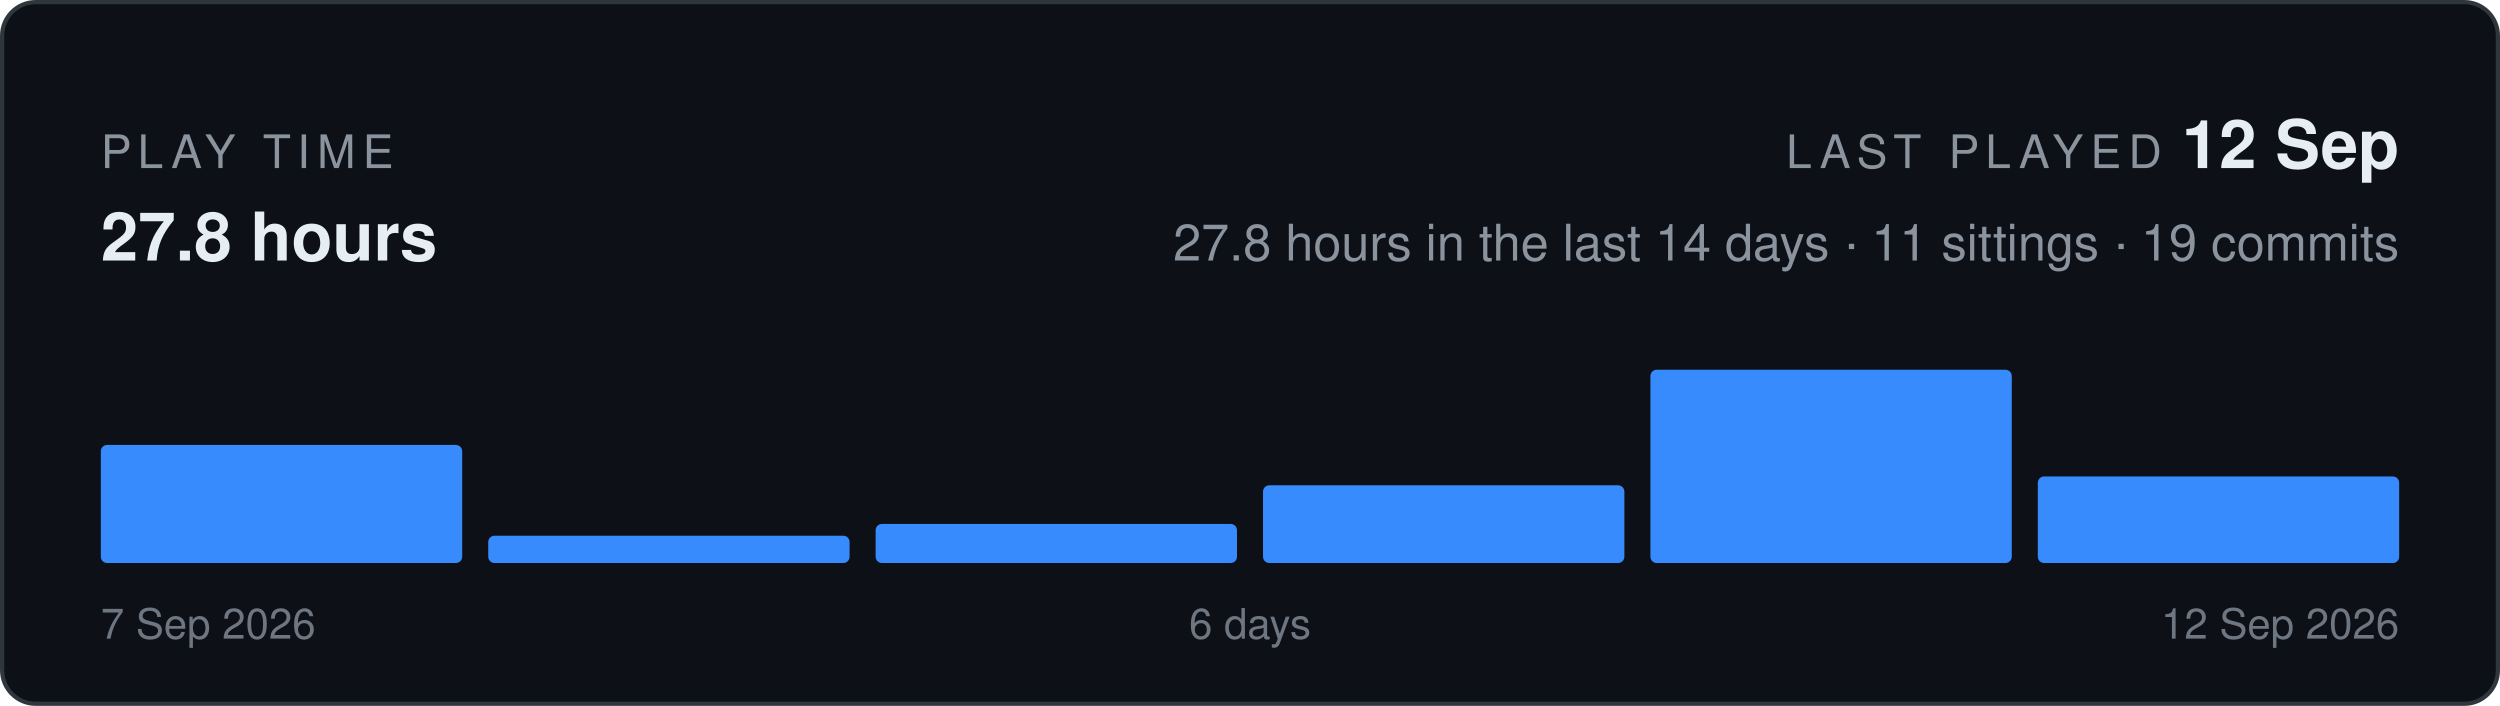
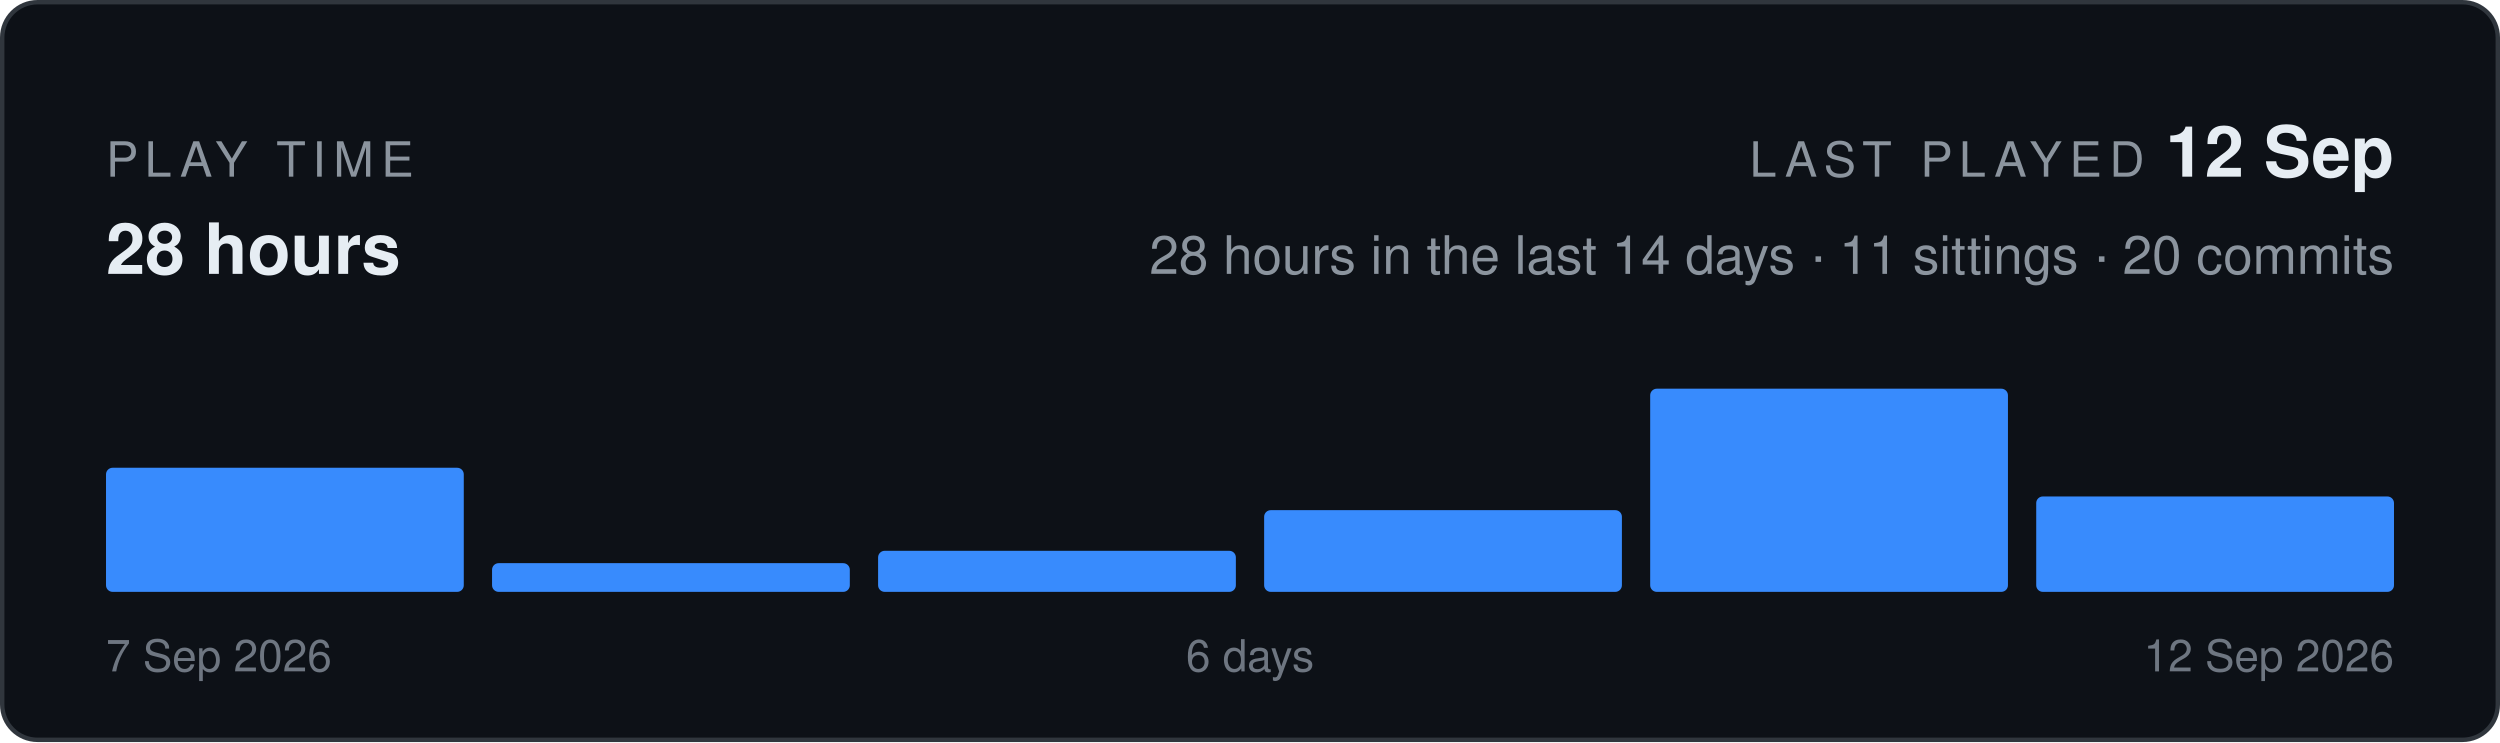
- <svg xmlns="http://www.w3.org/2000/svg" width="595" height="168" viewBox="0 0 595 168" role="img" aria-label="Play time: 27.8 hours over 19 commits, last played 12 Sep">
+ <svg xmlns="http://www.w3.org/2000/svg" width="566" height="168" viewBox="0 0 566 168" role="img" aria-label="Play time: 28 hours over 20 commits, last played 12 Sep">
  <style>
    .card { fill: #0d1117; stroke: #30363d }
    text { font-family: -apple-system, BlinkMacSystemFont, "Segoe UI", Helvetica, Arial, sans-serif }
    .label { font-size: 11px; letter-spacing: 1.7px; fill: #8b949e }
    .stat { font-size: 16px; font-weight: 600; letter-spacing: normal; fill: #e6edf3 }
    .note { font-size: 12px; fill: #8b949e }
    .axis { font-size: 10px; fill: #6e7681 }
    .bar { fill: #388bfd }
    .bar-quiet { fill: #21262d }
  </style>
-   <rect class="card" x="0.5" y="0.5" width="594" height="167" rx="8" />
+   <rect class="card" x="0.5" y="0.5" width="565" height="167" rx="8" />
  <text class="label" x="24" y="40">PLAY TIME</text>
-   <text class="stat" x="24" y="62">27.8 hours</text>
-   <text class="label" x="571" y="40" text-anchor="end">LAST PLAYED <tspan class="stat">12 Sep</tspan>
+   <text class="stat" x="24" y="62">28 hours</text>
+   <text class="label" x="542" y="40" text-anchor="end">LAST PLAYED <tspan class="stat">12 Sep</tspan>
  </text>
-   <text class="note" x="571" y="62" text-anchor="end">27.8 hours in the last 14 days   ·   11 sittings   ·   19 commits</text>
-   <rect class="bar" x="24.0" y="105.9" width="86" height="28.1" rx="1.5" />
-   <rect class="bar" x="116.2" y="127.5" width="86" height="6.5" rx="1.5" />
-   <rect class="bar" x="208.4" y="124.7" width="86" height="9.3" rx="1.5" />
-   <rect class="bar" x="300.6" y="115.5" width="86" height="18.5" rx="1.5" />
-   <rect class="bar" x="392.8" y="88.0" width="86" height="46.0" rx="1.5" />
-   <rect class="bar" x="485.0" y="113.4" width="86" height="20.6" rx="1.5" />
+   <text class="note" x="542" y="62" text-anchor="end">28 hours in the last 14 days   ·   11 sittings   ·   20 commits</text>
+   <rect class="bar" x="24.0" y="105.9" width="81" height="28.1" rx="1.5" />
+   <rect class="bar" x="111.4" y="127.5" width="81" height="6.5" rx="1.5" />
+   <rect class="bar" x="198.8" y="124.7" width="81" height="9.3" rx="1.5" />
+   <rect class="bar" x="286.2" y="115.5" width="81" height="18.5" rx="1.5" />
+   <rect class="bar" x="373.6" y="88.0" width="81" height="46.0" rx="1.5" />
+   <rect class="bar" x="461.0" y="112.4" width="81" height="21.6" rx="1.5" />
  <text class="axis" x="24" y="152">7 Sep 2026</text>
-   <text class="axis" x="297.5" y="152" text-anchor="middle">6 days</text>
-   <text class="axis" x="571" y="152" text-anchor="end">12 Sep 2026</text>
+   <text class="axis" x="283" y="152" text-anchor="middle">6 days</text>
+   <text class="axis" x="542" y="152" text-anchor="end">12 Sep 2026</text>
</svg>
